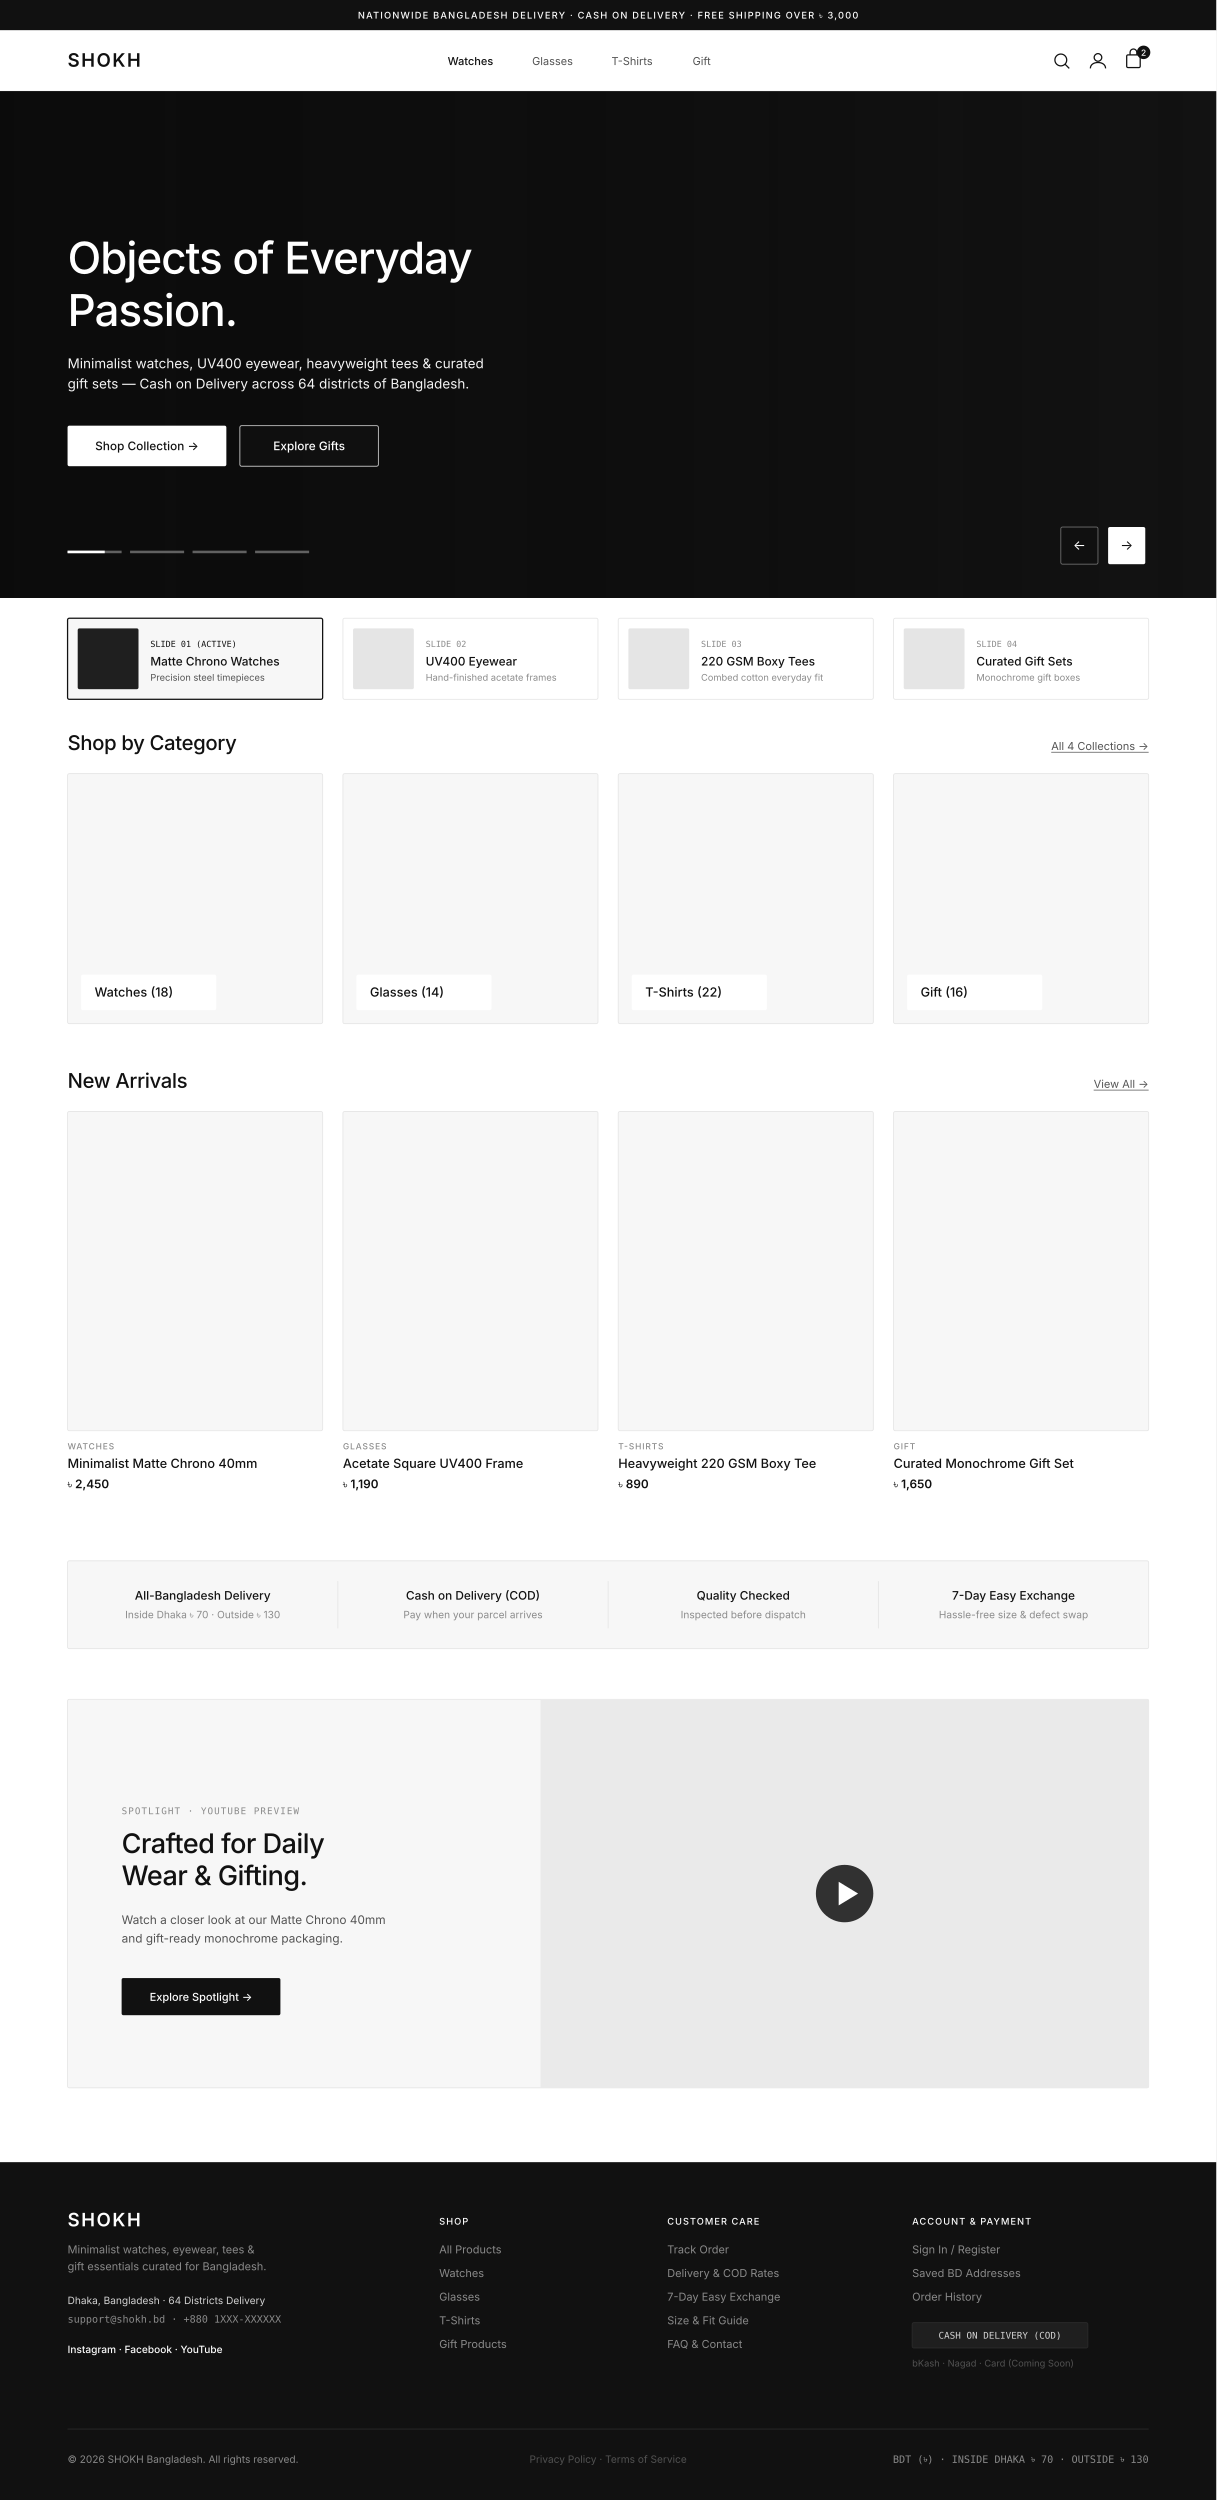
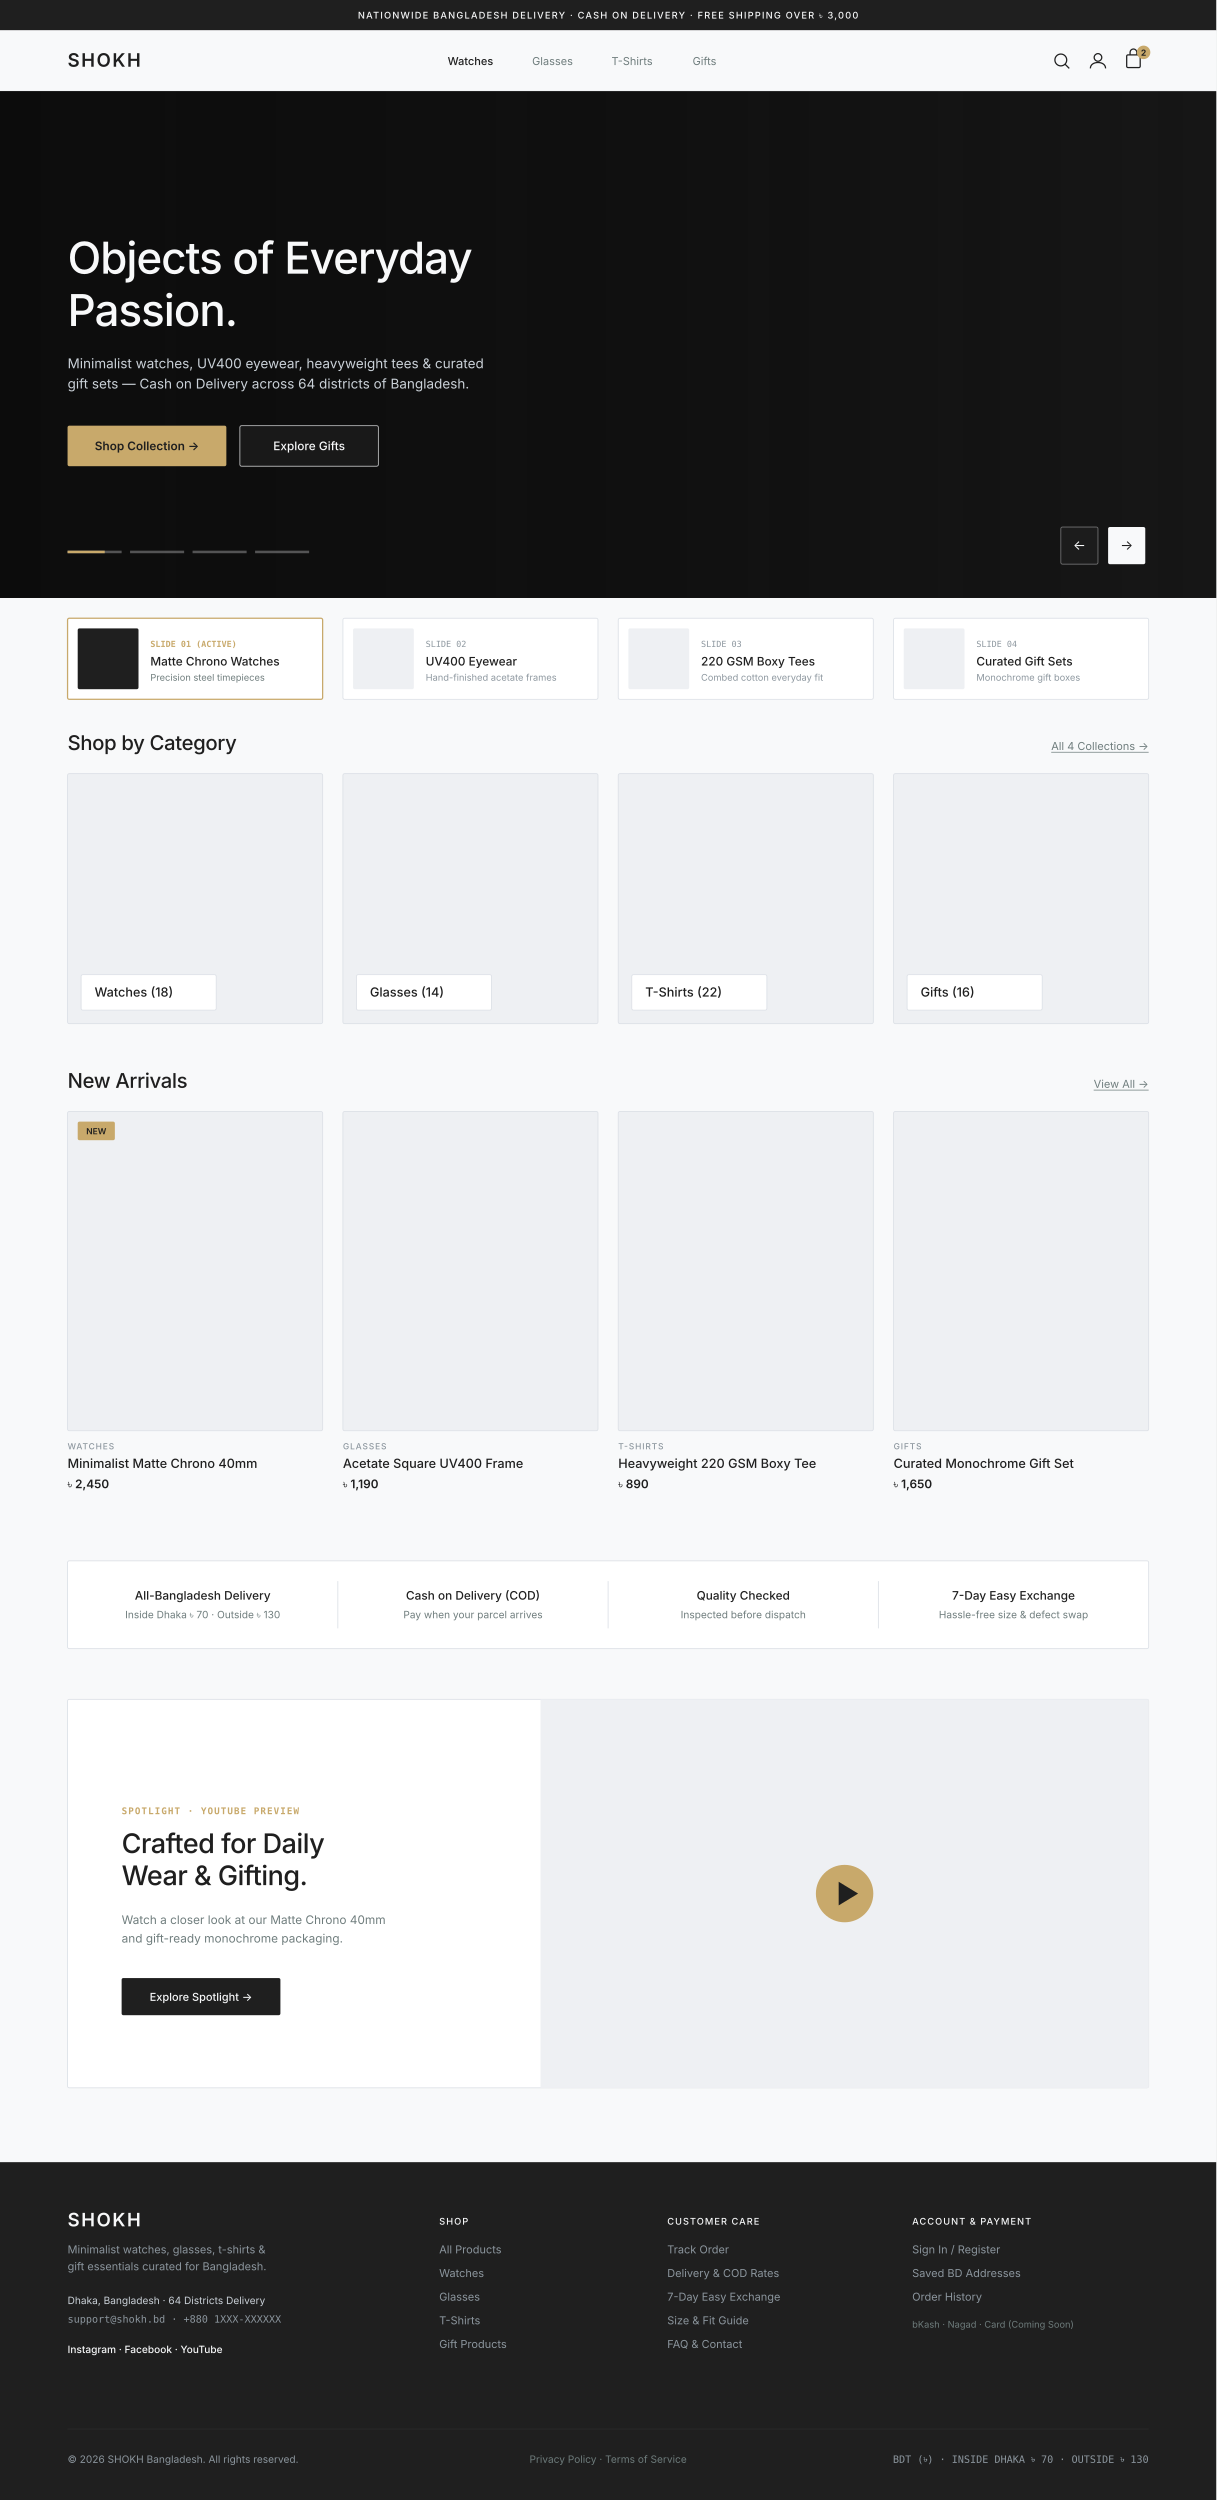
<svg xmlns="http://www.w3.org/2000/svg" width="1440" height="2960" viewBox="0 0 1440 2960" fill="none">
-   <rect id="Landing-V2-Desktop-BG" width="1440" height="2960" fill="#FFFFFF" />
+   <rect id="Landing-Desktop-BG" width="1440" height="2960" fill="#F8F9FA" />
  <g id="01-Navbar">
-     <rect width="1440" height="36" fill="#111111" />
-     <text x="720" y="22" text-anchor="middle" fill="#FFFFFF" font-family="Inter, sans-serif" font-size="11" font-weight="500" letter-spacing="1.4">NATIONWIDE BANGLADESH DELIVERY  ·  CASH ON DELIVERY  ·  FREE SHIPPING OVER ৳ 3,000</text>
-     <rect y="36" width="1440" height="72" fill="#FFFFFF" />
-     <line x1="0" y1="108" x2="1440" y2="108" stroke="#E5E5E5" />
-     <text x="80" y="79" fill="#111111" font-family="Inter, sans-serif" font-size="22" font-weight="600" letter-spacing="1.8">SHOKH</text>
-     <text x="530" y="77" fill="#111111" font-family="Inter, sans-serif" font-size="13" font-weight="500">Watches</text>
-     <text x="630" y="77" fill="#525252" font-family="Inter, sans-serif" font-size="13">Glasses</text>
-     <text x="724" y="77" fill="#525252" font-family="Inter, sans-serif" font-size="13">T-Shirts</text>
-     <text x="820" y="77" fill="#525252" font-family="Inter, sans-serif" font-size="13">Gift</text>
-     <circle cx="1256" cy="71" r="7" stroke="#111111" stroke-width="1.5" />
-     <line x1="1261" y1="76" x2="1266" y2="81" stroke="#111111" stroke-width="1.5" />
-     <circle cx="1300" cy="68" r="4.5" stroke="#111111" stroke-width="1.5" />
-     <path d="M1291 81C1291 76.5 1295 74 1300 74C1305 74 1309 76.5 1309 81" stroke="#111111" stroke-width="1.5" />
-     <rect x="1334" y="65" width="16" height="15" rx="1.5" stroke="#111111" stroke-width="1.5" />
-     <path d="M1338 65V62C1338 59.8 1339.8 58 1342 58C1344.2 58 1346 59.8 1346 62V65" stroke="#111111" stroke-width="1.5" />
-     <circle cx="1354" cy="62" r="8" fill="#111111" />
-     <text x="1354" y="66" text-anchor="middle" fill="#FFFFFF" font-family="Inter, sans-serif" font-size="10" font-weight="500">2</text>
+     <rect width="1440" height="36" fill="#1F1F1F" />
+     <text x="720" y="22" text-anchor="middle" fill="#F8F9FA" font-family="Inter, sans-serif" font-size="11" font-weight="500" letter-spacing="1.4">NATIONWIDE BANGLADESH DELIVERY  ·  CASH ON DELIVERY  ·  FREE SHIPPING OVER ৳ 3,000</text>
+     <rect y="36" width="1440" height="72" fill="#F8F9FA" />
+     <line x1="0" y1="108" x2="1440" y2="108" stroke="#DCE0E6" />
+     <text x="80" y="79" fill="#1F1F1F" font-family="Inter, sans-serif" font-size="22" font-weight="600" letter-spacing="1.8">SHOKH</text>
+     <text x="530" y="77" fill="#1F1F1F" font-family="Inter, sans-serif" font-size="13" font-weight="500">Watches</text>
+     <text x="630" y="77" fill="#6E7C7C" font-family="Inter, sans-serif" font-size="13">Glasses</text>
+     <text x="724" y="77" fill="#6E7C7C" font-family="Inter, sans-serif" font-size="13">T-Shirts</text>
+     <text x="820" y="77" fill="#6E7C7C" font-family="Inter, sans-serif" font-size="13">Gifts</text>
+     <circle cx="1256" cy="71" r="7" stroke="#1F1F1F" stroke-width="1.5" />
+     <line x1="1261" y1="76" x2="1266" y2="81" stroke="#1F1F1F" stroke-width="1.5" />
+     <circle cx="1300" cy="68" r="4.5" stroke="#1F1F1F" stroke-width="1.5" />
+     <path d="M1291 81C1291 76.5 1295 74 1300 74C1305 74 1309 76.5 1309 81" stroke="#1F1F1F" stroke-width="1.5" />
+     <rect x="1334" y="65" width="16" height="15" rx="1.5" stroke="#1F1F1F" stroke-width="1.5" />
+     <path d="M1338 65V62C1338 59.8 1339.8 58 1342 58C1344.2 58 1346 59.8 1346 62V65" stroke="#1F1F1F" stroke-width="1.5" />
+     <circle cx="1354" cy="62" r="8" fill="#C8A96B" />
+     <text x="1354" y="66" text-anchor="middle" fill="#1F1F1F" font-family="Inter, sans-serif" font-size="10" font-weight="700">2</text>
  </g>
  <g id="02-Hero-Slider" transform="translate(0, 108)">
    <defs>
      <linearGradient id="HeroScrimDesktop" x1="0" y1="0" x2="1440" y2="0" gradientUnits="userSpaceOnUse">
        <stop offset="0%" stop-color="#0A0A0A" stop-opacity="0.90" />
        <stop offset="52%" stop-color="#0A0A0A" stop-opacity="0.72" />
        <stop offset="100%" stop-color="#0A0A0A" stop-opacity="0.42" />
      </linearGradient>
    </defs>
-     <rect id="IMG-Hero-Slide-1" width="1440" height="600" fill="#181818" />
+     <rect id="IMG-Hero-Slide-1" width="1440" height="600" fill="#1F1F1F" />
    <rect id="Hero-Dark-Scrim" width="1440" height="600" fill="url(#HeroScrimDesktop)" />
-     <text x="80" y="216" fill="#FFFFFF" font-family="Inter, sans-serif" font-size="52" font-weight="500" letter-spacing="-1.2">Objects of Everyday</text>
-     <text x="80" y="278" fill="#FFFFFF" font-family="Inter, sans-serif" font-size="52" font-weight="500" letter-spacing="-1.2">Passion.</text>
-     <text x="80" y="328" fill="#F5F5F5" font-family="Inter, sans-serif" font-size="16">Minimalist watches, UV400 eyewear, heavyweight tees &amp; curated</text>
-     <text x="80" y="352" fill="#F5F5F5" font-family="Inter, sans-serif" font-size="16">gift sets — Cash on Delivery across 64 districts of Bangladesh.</text>
-     <rect x="80" y="396" width="188" height="48" rx="2" fill="#FFFFFF" />
-     <text x="174" y="425" text-anchor="middle" fill="#111111" font-family="Inter, sans-serif" font-size="14" font-weight="500">Shop Collection →</text>
-     <rect x="284" y="396" width="164" height="48" rx="2" fill="#111111" fill-opacity="0.65" stroke="#FFFFFF" stroke-opacity="0.8" />
-     <text x="366" y="425" text-anchor="middle" fill="#FFFFFF" font-family="Inter, sans-serif" font-size="14" font-weight="500">Explore Gifts</text>
-     <rect x="80" y="544" width="64" height="3" fill="#FFFFFF" fill-opacity="0.35" />
-     <rect x="80" y="544" width="44" height="3" fill="#FFFFFF" />
-     <rect x="154" y="544" width="64" height="3" fill="#FFFFFF" fill-opacity="0.35" />
-     <rect x="228" y="544" width="64" height="3" fill="#FFFFFF" fill-opacity="0.35" />
-     <rect x="302" y="544" width="64" height="3" fill="#FFFFFF" fill-opacity="0.35" />
-     <rect x="1256" y="516" width="44" height="44" rx="2" fill="#111111" fill-opacity="0.75" stroke="#FFFFFF" stroke-opacity="0.4" />
-     <text x="1278" y="543" text-anchor="middle" fill="#FFFFFF" font-family="Inter, sans-serif" font-size="16">←</text>
-     <rect x="1312" y="516" width="44" height="44" rx="2" fill="#FFFFFF" />
-     <text x="1334" y="543" text-anchor="middle" fill="#111111" font-family="Inter, sans-serif" font-size="16">→</text>
+     <text x="80" y="216" fill="#F8F9FA" font-family="Inter, sans-serif" font-size="52" font-weight="500" letter-spacing="-1.2">Objects of Everyday</text>
+     <text x="80" y="278" fill="#F8F9FA" font-family="Inter, sans-serif" font-size="52" font-weight="500" letter-spacing="-1.2">Passion.</text>
+     <text x="80" y="328" fill="#CBD2D9" font-family="Inter, sans-serif" font-size="16">Minimalist watches, UV400 eyewear, heavyweight tees &amp; curated</text>
+     <text x="80" y="352" fill="#CBD2D9" font-family="Inter, sans-serif" font-size="16">gift sets — Cash on Delivery across 64 districts of Bangladesh.</text>
+     <rect x="80" y="396" width="188" height="48" rx="2" fill="#C8A96B" />
+     <text x="174" y="425" text-anchor="middle" fill="#1F1F1F" font-family="Inter, sans-serif" font-size="14" font-weight="600">Shop Collection →</text>
+     <rect x="284" y="396" width="164" height="48" rx="2" fill="#1F1F1F" fill-opacity="0.65" stroke="#F8F9FA" stroke-opacity="0.75" />
+     <text x="366" y="425" text-anchor="middle" fill="#F8F9FA" font-family="Inter, sans-serif" font-size="14" font-weight="500">Explore Gifts</text>
+     <rect x="80" y="544" width="64" height="3" fill="#F8F9FA" fill-opacity="0.30" />
+     <rect x="80" y="544" width="44" height="3" fill="#C8A96B" />
+     <rect x="154" y="544" width="64" height="3" fill="#F8F9FA" fill-opacity="0.30" />
+     <rect x="228" y="544" width="64" height="3" fill="#F8F9FA" fill-opacity="0.30" />
+     <rect x="302" y="544" width="64" height="3" fill="#F8F9FA" fill-opacity="0.30" />
+     <rect x="1256" y="516" width="44" height="44" rx="2" fill="#1F1F1F" fill-opacity="0.75" stroke="#F8F9FA" stroke-opacity="0.4" />
+     <text x="1278" y="543" text-anchor="middle" fill="#F8F9FA" font-family="Inter, sans-serif" font-size="16">←</text>
+     <rect x="1312" y="516" width="44" height="44" rx="2" fill="#F8F9FA" />
+     <text x="1334" y="543" text-anchor="middle" fill="#1F1F1F" font-family="Inter, sans-serif" font-size="16">→</text>
  </g>
  <g id="03-Hero-Slide-Filmstrip" transform="translate(80, 732)">
-     <rect x="0" y="0" width="302" height="96" rx="2" fill="#F7F7F7" stroke="#111111" stroke-width="1.5" />
+     <rect x="0" y="0" width="302" height="96" rx="2" fill="#FFFFFF" stroke="#C8A96B" stroke-width="1.5" />
    <rect id="IMG-Thumb-S1" x="12" y="12" width="72" height="72" rx="2" fill="#1F1F1F" />
-     <text x="98" y="34" fill="#111111" font-family="JetBrains Mono, monospace" font-size="10" font-weight="500">SLIDE 01 (ACTIVE)</text>
-     <text x="98" y="56" fill="#111111" font-family="Inter, sans-serif" font-size="14" font-weight="500">Matte Chrono Watches</text>
-     <text x="98" y="74" fill="#525252" font-family="Inter, sans-serif" font-size="11">Precision steel timepieces</text>
-     <rect x="326" y="0" width="302" height="96" rx="2" fill="#FFFFFF" stroke="#E5E5E5" />
-     <rect id="IMG-Thumb-S2" x="338" y="12" width="72" height="72" rx="2" fill="#E5E5E5" />
-     <text x="424" y="34" fill="#8A8A8A" font-family="JetBrains Mono, monospace" font-size="10">SLIDE 02</text>
-     <text x="424" y="56" fill="#111111" font-family="Inter, sans-serif" font-size="14" font-weight="500">UV400 Eyewear</text>
-     <text x="424" y="74" fill="#8A8A8A" font-family="Inter, sans-serif" font-size="11">Hand-finished acetate frames</text>
-     <rect x="652" y="0" width="302" height="96" rx="2" fill="#FFFFFF" stroke="#E5E5E5" />
-     <rect id="IMG-Thumb-S3" x="664" y="12" width="72" height="72" rx="2" fill="#E5E5E5" />
-     <text x="750" y="34" fill="#8A8A8A" font-family="JetBrains Mono, monospace" font-size="10">SLIDE 03</text>
-     <text x="750" y="56" fill="#111111" font-family="Inter, sans-serif" font-size="14" font-weight="500">220 GSM Boxy Tees</text>
-     <text x="750" y="74" fill="#8A8A8A" font-family="Inter, sans-serif" font-size="11">Combed cotton everyday fit</text>
-     <rect x="978" y="0" width="302" height="96" rx="2" fill="#FFFFFF" stroke="#E5E5E5" />
-     <rect id="IMG-Thumb-S4" x="990" y="12" width="72" height="72" rx="2" fill="#E5E5E5" />
-     <text x="1076" y="34" fill="#8A8A8A" font-family="JetBrains Mono, monospace" font-size="10">SLIDE 04</text>
-     <text x="1076" y="56" fill="#111111" font-family="Inter, sans-serif" font-size="14" font-weight="500">Curated Gift Sets</text>
-     <text x="1076" y="74" fill="#8A8A8A" font-family="Inter, sans-serif" font-size="11">Monochrome gift boxes</text>
+     <text x="98" y="34" fill="#C8A96B" font-family="JetBrains Mono, monospace" font-size="10" font-weight="600">SLIDE 01 (ACTIVE)</text>
+     <text x="98" y="56" fill="#1F1F1F" font-family="Inter, sans-serif" font-size="14" font-weight="500">Matte Chrono Watches</text>
+     <text x="98" y="74" fill="#6E7C7C" font-family="Inter, sans-serif" font-size="11">Precision steel timepieces</text>
+     <rect x="326" y="0" width="302" height="96" rx="2" fill="#FFFFFF" stroke="#DCE0E6" />
+     <rect id="IMG-Thumb-S2" x="338" y="12" width="72" height="72" rx="2" fill="#EEF0F3" />
+     <text x="424" y="34" fill="#8C969E" font-family="JetBrains Mono, monospace" font-size="10">SLIDE 02</text>
+     <text x="424" y="56" fill="#1F1F1F" font-family="Inter, sans-serif" font-size="14" font-weight="500">UV400 Eyewear</text>
+     <text x="424" y="74" fill="#8C969E" font-family="Inter, sans-serif" font-size="11">Hand-finished acetate frames</text>
+     <rect x="652" y="0" width="302" height="96" rx="2" fill="#FFFFFF" stroke="#DCE0E6" />
+     <rect id="IMG-Thumb-S3" x="664" y="12" width="72" height="72" rx="2" fill="#EEF0F3" />
+     <text x="750" y="34" fill="#8C969E" font-family="JetBrains Mono, monospace" font-size="10">SLIDE 03</text>
+     <text x="750" y="56" fill="#1F1F1F" font-family="Inter, sans-serif" font-size="14" font-weight="500">220 GSM Boxy Tees</text>
+     <text x="750" y="74" fill="#8C969E" font-family="Inter, sans-serif" font-size="11">Combed cotton everyday fit</text>
+     <rect x="978" y="0" width="302" height="96" rx="2" fill="#FFFFFF" stroke="#DCE0E6" />
+     <rect id="IMG-Thumb-S4" x="990" y="12" width="72" height="72" rx="2" fill="#EEF0F3" />
+     <text x="1076" y="34" fill="#8C969E" font-family="JetBrains Mono, monospace" font-size="10">SLIDE 04</text>
+     <text x="1076" y="56" fill="#1F1F1F" font-family="Inter, sans-serif" font-size="14" font-weight="500">Curated Gift Sets</text>
+     <text x="1076" y="74" fill="#8C969E" font-family="Inter, sans-serif" font-size="11">Monochrome gift boxes</text>
  </g>
  <g id="04-Category-Row" transform="translate(80, 888)">
-     <text y="0" fill="#111111" font-family="Inter, sans-serif" font-size="24" font-weight="500" letter-spacing="-0.4">Shop by Category</text>
-     <text x="1280" y="0" text-anchor="end" fill="#525252" font-family="Inter, sans-serif" font-size="13" text-decoration="underline">All 4 Collections →</text>
-     <rect id="IMG-Cat-Watches" y="28" width="302" height="296" rx="2" fill="#F7F7F7" stroke="#E5E5E5" />
-     <rect x="16" y="266" width="160" height="42" rx="2" fill="#FFFFFF" />
-     <text x="32" y="292" fill="#111111" font-family="Inter, sans-serif" font-size="15" font-weight="500">Watches (18)</text>
-     <rect id="IMG-Cat-Glasses" x="326" y="28" width="302" height="296" rx="2" fill="#F7F7F7" stroke="#E5E5E5" />
-     <rect x="342" y="266" width="160" height="42" rx="2" fill="#FFFFFF" />
-     <text x="358" y="292" fill="#111111" font-family="Inter, sans-serif" font-size="15" font-weight="500">Glasses (14)</text>
-     <rect id="IMG-Cat-Tees" x="652" y="28" width="302" height="296" rx="2" fill="#F7F7F7" stroke="#E5E5E5" />
-     <rect x="668" y="266" width="160" height="42" rx="2" fill="#FFFFFF" />
-     <text x="684" y="292" fill="#111111" font-family="Inter, sans-serif" font-size="15" font-weight="500">T-Shirts (22)</text>
-     <rect id="IMG-Cat-Gift" x="978" y="28" width="302" height="296" rx="2" fill="#F7F7F7" stroke="#E5E5E5" />
-     <rect x="994" y="266" width="160" height="42" rx="2" fill="#FFFFFF" />
-     <text x="1010" y="292" fill="#111111" font-family="Inter, sans-serif" font-size="15" font-weight="500">Gift (16)</text>
+     <text y="0" fill="#1F1F1F" font-family="Inter, sans-serif" font-size="24" font-weight="500" letter-spacing="-0.4">Shop by Category</text>
+     <text x="1280" y="0" text-anchor="end" fill="#6E7C7C" font-family="Inter, sans-serif" font-size="13" text-decoration="underline">All 4 Collections →</text>
+     <rect id="IMG-Cat-Watches" y="28" width="302" height="296" rx="2" fill="#EEF0F3" stroke="#DCE0E6" />
+     <rect x="16" y="266" width="160" height="42" rx="2" fill="#FFFFFF" stroke="#DCE0E6" />
+     <text x="32" y="292" fill="#1F1F1F" font-family="Inter, sans-serif" font-size="15" font-weight="500">Watches (18)</text>
+     <rect id="IMG-Cat-Glasses" x="326" y="28" width="302" height="296" rx="2" fill="#EEF0F3" stroke="#DCE0E6" />
+     <rect x="342" y="266" width="160" height="42" rx="2" fill="#FFFFFF" stroke="#DCE0E6" />
+     <text x="358" y="292" fill="#1F1F1F" font-family="Inter, sans-serif" font-size="15" font-weight="500">Glasses (14)</text>
+     <rect id="IMG-Cat-Tees" x="652" y="28" width="302" height="296" rx="2" fill="#EEF0F3" stroke="#DCE0E6" />
+     <rect x="668" y="266" width="160" height="42" rx="2" fill="#FFFFFF" stroke="#DCE0E6" />
+     <text x="684" y="292" fill="#1F1F1F" font-family="Inter, sans-serif" font-size="15" font-weight="500">T-Shirts (22)</text>
+     <rect id="IMG-Cat-Gift" x="978" y="28" width="302" height="296" rx="2" fill="#EEF0F3" stroke="#DCE0E6" />
+     <rect x="994" y="266" width="160" height="42" rx="2" fill="#FFFFFF" stroke="#DCE0E6" />
+     <text x="1010" y="292" fill="#1F1F1F" font-family="Inter, sans-serif" font-size="15" font-weight="500">Gifts (16)</text>
  </g>
  <g id="05-New-Arrivals" transform="translate(80, 1288)">
-     <text y="0" fill="#111111" font-family="Inter, sans-serif" font-size="24" font-weight="500" letter-spacing="-0.4">New Arrivals</text>
-     <text x="1280" y="0" text-anchor="end" fill="#525252" font-family="Inter, sans-serif" font-size="13" text-decoration="underline">View All →</text>
-     <rect id="IMG-Prod-1" y="28" width="302" height="378" rx="2" fill="#F7F7F7" stroke="#E5E5E5" />
-     <text y="428" fill="#8A8A8A" font-family="Inter, sans-serif" font-size="10" font-weight="500" letter-spacing="1">WATCHES</text>
-     <text y="450" fill="#111111" font-family="Inter, sans-serif" font-size="15" font-weight="500">Minimalist Matte Chrono 40mm</text>
-     <text y="474" fill="#111111" font-family="Inter, sans-serif" font-size="14" font-weight="600">৳ 2,450</text>
-     <rect id="IMG-Prod-2" x="326" y="28" width="302" height="378" rx="2" fill="#F7F7F7" stroke="#E5E5E5" />
-     <text x="326" y="428" fill="#8A8A8A" font-family="Inter, sans-serif" font-size="10" font-weight="500" letter-spacing="1">GLASSES</text>
-     <text x="326" y="450" fill="#111111" font-family="Inter, sans-serif" font-size="15" font-weight="500">Acetate Square UV400 Frame</text>
-     <text x="326" y="474" fill="#111111" font-family="Inter, sans-serif" font-size="14" font-weight="600">৳ 1,190</text>
-     <rect id="IMG-Prod-3" x="652" y="28" width="302" height="378" rx="2" fill="#F7F7F7" stroke="#E5E5E5" />
-     <text x="652" y="428" fill="#8A8A8A" font-family="Inter, sans-serif" font-size="10" font-weight="500" letter-spacing="1">T-SHIRTS</text>
-     <text x="652" y="450" fill="#111111" font-family="Inter, sans-serif" font-size="15" font-weight="500">Heavyweight 220 GSM Boxy Tee</text>
-     <text x="652" y="474" fill="#111111" font-family="Inter, sans-serif" font-size="14" font-weight="600">৳ 890</text>
-     <rect id="IMG-Prod-4" x="978" y="28" width="302" height="378" rx="2" fill="#F7F7F7" stroke="#E5E5E5" />
-     <text x="978" y="428" fill="#8A8A8A" font-family="Inter, sans-serif" font-size="10" font-weight="500" letter-spacing="1">GIFT</text>
-     <text x="978" y="450" fill="#111111" font-family="Inter, sans-serif" font-size="15" font-weight="500">Curated Monochrome Gift Set</text>
-     <text x="978" y="474" fill="#111111" font-family="Inter, sans-serif" font-size="14" font-weight="600">৳ 1,650</text>
+     <text y="0" fill="#1F1F1F" font-family="Inter, sans-serif" font-size="24" font-weight="500" letter-spacing="-0.4">New Arrivals</text>
+     <text x="1280" y="0" text-anchor="end" fill="#6E7C7C" font-family="Inter, sans-serif" font-size="13" text-decoration="underline">View All →</text>
+     <rect id="IMG-Prod-1" y="28" width="302" height="378" rx="2" fill="#EEF0F3" stroke="#DCE0E6" />
+     <rect x="12" y="40" width="44" height="22" rx="2" fill="#C8A96B" />
+     <text x="34" y="55" text-anchor="middle" fill="#1F1F1F" font-family="Inter, sans-serif" font-size="10" font-weight="600">NEW</text>
+     <text y="428" fill="#8C969E" font-family="Inter, sans-serif" font-size="10" font-weight="500" letter-spacing="1">WATCHES</text>
+     <text y="450" fill="#1F1F1F" font-family="Inter, sans-serif" font-size="15" font-weight="500">Minimalist Matte Chrono 40mm</text>
+     <text y="474" fill="#1F1F1F" font-family="Inter, sans-serif" font-size="14" font-weight="600">৳ 2,450</text>
+     <rect id="IMG-Prod-2" x="326" y="28" width="302" height="378" rx="2" fill="#EEF0F3" stroke="#DCE0E6" />
+     <text x="326" y="428" fill="#8C969E" font-family="Inter, sans-serif" font-size="10" font-weight="500" letter-spacing="1">GLASSES</text>
+     <text x="326" y="450" fill="#1F1F1F" font-family="Inter, sans-serif" font-size="15" font-weight="500">Acetate Square UV400 Frame</text>
+     <text x="326" y="474" fill="#1F1F1F" font-family="Inter, sans-serif" font-size="14" font-weight="600">৳ 1,190</text>
+     <rect id="IMG-Prod-3" x="652" y="28" width="302" height="378" rx="2" fill="#EEF0F3" stroke="#DCE0E6" />
+     <text x="652" y="428" fill="#8C969E" font-family="Inter, sans-serif" font-size="10" font-weight="500" letter-spacing="1">T-SHIRTS</text>
+     <text x="652" y="450" fill="#1F1F1F" font-family="Inter, sans-serif" font-size="15" font-weight="500">Heavyweight 220 GSM Boxy Tee</text>
+     <text x="652" y="474" fill="#1F1F1F" font-family="Inter, sans-serif" font-size="14" font-weight="600">৳ 890</text>
+     <rect id="IMG-Prod-4" x="978" y="28" width="302" height="378" rx="2" fill="#EEF0F3" stroke="#DCE0E6" />
+     <text x="978" y="428" fill="#8C969E" font-family="Inter, sans-serif" font-size="10" font-weight="500" letter-spacing="1">GIFTS</text>
+     <text x="978" y="450" fill="#1F1F1F" font-family="Inter, sans-serif" font-size="15" font-weight="500">Curated Monochrome Gift Set</text>
+     <text x="978" y="474" fill="#1F1F1F" font-family="Inter, sans-serif" font-size="14" font-weight="600">৳ 1,650</text>
  </g>
  <g id="06-Value-Strip" transform="translate(80, 1848)">
-     <rect width="1280" height="104" rx="2" fill="#F7F7F7" stroke="#E5E5E5" />
-     <text x="160" y="46" text-anchor="middle" fill="#111111" font-family="Inter, sans-serif" font-size="14" font-weight="500">All-Bangladesh Delivery</text>
-     <text x="160" y="68" text-anchor="middle" fill="#8A8A8A" font-family="Inter, sans-serif" font-size="12">Inside Dhaka ৳ 70 · Outside ৳ 130</text>
-     <line x1="320" y1="24" x2="320" y2="80" stroke="#E5E5E5" />
-     <text x="480" y="46" text-anchor="middle" fill="#111111" font-family="Inter, sans-serif" font-size="14" font-weight="500">Cash on Delivery (COD)</text>
-     <text x="480" y="68" text-anchor="middle" fill="#8A8A8A" font-family="Inter, sans-serif" font-size="12">Pay when your parcel arrives</text>
-     <line x1="640" y1="24" x2="640" y2="80" stroke="#E5E5E5" />
-     <text x="800" y="46" text-anchor="middle" fill="#111111" font-family="Inter, sans-serif" font-size="14" font-weight="500">Quality Checked</text>
-     <text x="800" y="68" text-anchor="middle" fill="#8A8A8A" font-family="Inter, sans-serif" font-size="12">Inspected before dispatch</text>
-     <line x1="960" y1="24" x2="960" y2="80" stroke="#E5E5E5" />
-     <text x="1120" y="46" text-anchor="middle" fill="#111111" font-family="Inter, sans-serif" font-size="14" font-weight="500">7-Day Easy Exchange</text>
-     <text x="1120" y="68" text-anchor="middle" fill="#8A8A8A" font-family="Inter, sans-serif" font-size="12">Hassle-free size &amp; defect swap</text>
+     <rect width="1280" height="104" rx="2" fill="#FFFFFF" stroke="#DCE0E6" />
+     <text x="160" y="46" text-anchor="middle" fill="#1F1F1F" font-family="Inter, sans-serif" font-size="14" font-weight="500">All-Bangladesh Delivery</text>
+     <text x="160" y="68" text-anchor="middle" fill="#6E7C7C" font-family="Inter, sans-serif" font-size="12">Inside Dhaka ৳ 70 · Outside ৳ 130</text>
+     <line x1="320" y1="24" x2="320" y2="80" stroke="#DCE0E6" />
+     <text x="480" y="46" text-anchor="middle" fill="#1F1F1F" font-family="Inter, sans-serif" font-size="14" font-weight="500">Cash on Delivery (COD)</text>
+     <text x="480" y="68" text-anchor="middle" fill="#6E7C7C" font-family="Inter, sans-serif" font-size="12">Pay when your parcel arrives</text>
+     <line x1="640" y1="24" x2="640" y2="80" stroke="#DCE0E6" />
+     <text x="800" y="46" text-anchor="middle" fill="#1F1F1F" font-family="Inter, sans-serif" font-size="14" font-weight="500">Quality Checked</text>
+     <text x="800" y="68" text-anchor="middle" fill="#6E7C7C" font-family="Inter, sans-serif" font-size="12">Inspected before dispatch</text>
+     <line x1="960" y1="24" x2="960" y2="80" stroke="#DCE0E6" />
+     <text x="1120" y="46" text-anchor="middle" fill="#1F1F1F" font-family="Inter, sans-serif" font-size="14" font-weight="500">7-Day Easy Exchange</text>
+     <text x="1120" y="68" text-anchor="middle" fill="#6E7C7C" font-family="Inter, sans-serif" font-size="12">Hassle-free size &amp; defect swap</text>
  </g>
  <g id="07-Video-Spotlight" transform="translate(80, 2012)">
-     <rect width="1280" height="460" rx="2" fill="#F7F7F7" stroke="#E5E5E5" />
-     <rect id="IMG-Spotlight-Video" x="560" width="720" height="460" fill="#EAEAEA" />
-     <circle cx="920" cy="230" r="34" fill="#111111" fill-opacity="0.85" />
-     <polygon points="913,216 936,230 913,244" fill="#FFFFFF" />
-     <text x="64" y="136" fill="#8A8A8A" font-family="JetBrains Mono, monospace" font-size="11" letter-spacing="1.2">SPOTLIGHT · YOUTUBE PREVIEW</text>
-     <text x="64" y="182" fill="#111111" font-family="Inter, sans-serif" font-size="32" font-weight="500" letter-spacing="-0.6">Crafted for Daily</text>
-     <text x="64" y="220" fill="#111111" font-family="Inter, sans-serif" font-size="32" font-weight="500" letter-spacing="-0.6">Wear &amp; Gifting.</text>
-     <text x="64" y="266" fill="#525252" font-family="Inter, sans-serif" font-size="14">Watch a closer look at our Matte Chrono 40mm</text>
-     <text x="64" y="288" fill="#525252" font-family="Inter, sans-serif" font-size="14">and gift-ready monochrome packaging.</text>
-     <rect x="64" y="330" width="188" height="44" rx="2" fill="#111111" />
-     <text x="158" y="357" text-anchor="middle" fill="#FFFFFF" font-family="Inter, sans-serif" font-size="13" font-weight="500">Explore Spotlight →</text>
+     <rect width="1280" height="460" rx="2" fill="#FFFFFF" stroke="#DCE0E6" />
+     <rect id="IMG-Spotlight-Video" x="560" width="720" height="460" fill="#EEF0F3" />
+     <circle cx="920" cy="230" r="34" fill="#C8A96B" />
+     <polygon points="913,216 936,230 913,244" fill="#1F1F1F" />
+     <text x="64" y="136" fill="#C8A96B" font-family="JetBrains Mono, monospace" font-size="11" font-weight="600" letter-spacing="1.2">SPOTLIGHT · YOUTUBE PREVIEW</text>
+     <text x="64" y="182" fill="#1F1F1F" font-family="Inter, sans-serif" font-size="32" font-weight="500" letter-spacing="-0.6">Crafted for Daily</text>
+     <text x="64" y="220" fill="#1F1F1F" font-family="Inter, sans-serif" font-size="32" font-weight="500" letter-spacing="-0.6">Wear &amp; Gifting.</text>
+     <text x="64" y="266" fill="#6E7C7C" font-family="Inter, sans-serif" font-size="14">Watch a closer look at our Matte Chrono 40mm</text>
+     <text x="64" y="288" fill="#6E7C7C" font-family="Inter, sans-serif" font-size="14">and gift-ready monochrome packaging.</text>
+     <rect x="64" y="330" width="188" height="44" rx="2" fill="#1F1F1F" />
+     <text x="158" y="357" text-anchor="middle" fill="#F8F9FA" font-family="Inter, sans-serif" font-size="13" font-weight="500">Explore Spotlight →</text>
  </g>
  <g id="08-Footer" transform="translate(0, 2560)">
-     <rect width="1440" height="400" fill="#111111" />
-     <text x="80" y="76" fill="#FFFFFF" font-family="Inter, sans-serif" font-size="22" font-weight="600" letter-spacing="1.8">SHOKH</text>
-     <text x="80" y="108" fill="#8A8A8A" font-family="Inter, sans-serif" font-size="13">Minimalist watches, eyewear, tees &amp;</text>
-     <text x="80" y="128" fill="#8A8A8A" font-family="Inter, sans-serif" font-size="13">gift essentials curated for Bangladesh.</text>
-     <text x="80" y="168" fill="#D4D4D4" font-family="Inter, sans-serif" font-size="12">Dhaka, Bangladesh · 64 Districts Delivery</text>
-     <text x="80" y="190" fill="#8A8A8A" font-family="JetBrains Mono, monospace" font-size="12">support@shokh.bd  ·  +880 1XXX-XXXXXX</text>
-     <text x="80" y="226" fill="#FFFFFF" font-family="Inter, sans-serif" font-size="12" font-weight="500">Instagram   ·   Facebook   ·   YouTube</text>
-     <text x="520" y="74" fill="#FFFFFF" font-family="Inter, sans-serif" font-size="11" font-weight="500" letter-spacing="1.2">SHOP</text>
-     <text x="520" y="108" fill="#8A8A8A" font-family="Inter, sans-serif" font-size="13">All Products</text>
-     <text x="520" y="136" fill="#8A8A8A" font-family="Inter, sans-serif" font-size="13">Watches</text>
-     <text x="520" y="164" fill="#8A8A8A" font-family="Inter, sans-serif" font-size="13">Glasses</text>
-     <text x="520" y="192" fill="#8A8A8A" font-family="Inter, sans-serif" font-size="13">T-Shirts</text>
-     <text x="520" y="220" fill="#8A8A8A" font-family="Inter, sans-serif" font-size="13">Gift Products</text>
-     <text x="790" y="74" fill="#FFFFFF" font-family="Inter, sans-serif" font-size="11" font-weight="500" letter-spacing="1.2">CUSTOMER CARE</text>
-     <text x="790" y="108" fill="#8A8A8A" font-family="Inter, sans-serif" font-size="13">Track Order</text>
-     <text x="790" y="136" fill="#8A8A8A" font-family="Inter, sans-serif" font-size="13">Delivery &amp; COD Rates</text>
-     <text x="790" y="164" fill="#8A8A8A" font-family="Inter, sans-serif" font-size="13">7-Day Easy Exchange</text>
-     <text x="790" y="192" fill="#8A8A8A" font-family="Inter, sans-serif" font-size="13">Size &amp; Fit Guide</text>
-     <text x="790" y="220" fill="#8A8A8A" font-family="Inter, sans-serif" font-size="13">FAQ &amp; Contact</text>
-     <text x="1080" y="74" fill="#FFFFFF" font-family="Inter, sans-serif" font-size="11" font-weight="500" letter-spacing="1.2">ACCOUNT &amp; PAYMENT</text>
-     <text x="1080" y="108" fill="#8A8A8A" font-family="Inter, sans-serif" font-size="13">Sign In / Register</text>
-     <text x="1080" y="136" fill="#8A8A8A" font-family="Inter, sans-serif" font-size="13">Saved BD Addresses</text>
-     <text x="1080" y="164" fill="#8A8A8A" font-family="Inter, sans-serif" font-size="13">Order History</text>
-     <rect x="1080" y="190" width="208" height="30" rx="2" fill="#1F1F1F" stroke="#2A2A2A" />
-     <text x="1184" y="209" text-anchor="middle" fill="#D4D4D4" font-family="JetBrains Mono, monospace" font-size="11">CASH ON DELIVERY (COD)</text>
-     <text x="1080" y="242" fill="#525252" font-family="Inter, sans-serif" font-size="11">bKash · Nagad · Card (Coming Soon)</text>
+     <rect width="1440" height="400" fill="#1F1F1F" />
+     <text x="80" y="76" fill="#F8F9FA" font-family="Inter, sans-serif" font-size="22" font-weight="600" letter-spacing="1.8">SHOKH</text>
+     <text x="80" y="108" fill="#8C969E" font-family="Inter, sans-serif" font-size="13">Minimalist watches, glasses, t-shirts &amp;</text>
+     <text x="80" y="128" fill="#8C969E" font-family="Inter, sans-serif" font-size="13">gift essentials curated for Bangladesh.</text>
+     <text x="80" y="168" fill="#CBD2D9" font-family="Inter, sans-serif" font-size="12">Dhaka, Bangladesh · 64 Districts Delivery</text>
+     <text x="80" y="190" fill="#8C969E" font-family="JetBrains Mono, monospace" font-size="12">support@shokh.bd  ·  +880 1XXX-XXXXXX</text>
+     <text x="80" y="226" fill="#F8F9FA" font-family="Inter, sans-serif" font-size="12" font-weight="500">Instagram   ·   Facebook   ·   YouTube</text>
+     <text x="520" y="74" fill="#F8F9FA" font-family="Inter, sans-serif" font-size="11" font-weight="500" letter-spacing="1.2">SHOP</text>
+     <text x="520" y="108" fill="#8C969E" font-family="Inter, sans-serif" font-size="13">All Products</text>
+     <text x="520" y="136" fill="#8C969E" font-family="Inter, sans-serif" font-size="13">Watches</text>
+     <text x="520" y="164" fill="#8C969E" font-family="Inter, sans-serif" font-size="13">Glasses</text>
+     <text x="520" y="192" fill="#8C969E" font-family="Inter, sans-serif" font-size="13">T-Shirts</text>
+     <text x="520" y="220" fill="#8C969E" font-family="Inter, sans-serif" font-size="13">Gift Products</text>
+     <text x="790" y="74" fill="#F8F9FA" font-family="Inter, sans-serif" font-size="11" font-weight="500" letter-spacing="1.2">CUSTOMER CARE</text>
+     <text x="790" y="108" fill="#8C969E" font-family="Inter, sans-serif" font-size="13">Track Order</text>
+     <text x="790" y="136" fill="#8C969E" font-family="Inter, sans-serif" font-size="13">Delivery &amp; COD Rates</text>
+     <text x="790" y="164" fill="#8C969E" font-family="Inter, sans-serif" font-size="13">7-Day Easy Exchange</text>
+     <text x="790" y="192" fill="#8C969E" font-family="Inter, sans-serif" font-size="13">Size &amp; Fit Guide</text>
+     <text x="790" y="220" fill="#8C969E" font-family="Inter, sans-serif" font-size="13">FAQ &amp; Contact</text>
+     <text x="1080" y="74" fill="#F8F9FA" font-family="Inter, sans-serif" font-size="11" font-weight="500" letter-spacing="1.2">ACCOUNT &amp; PAYMENT</text>
+     <text x="1080" y="108" fill="#8C969E" font-family="Inter, sans-serif" font-size="13">Sign In / Register</text>
+     <text x="1080" y="136" fill="#8C969E" font-family="Inter, sans-serif" font-size="13">Saved BD Addresses</text>
+     <text x="1080" y="164" fill="#8C969E" font-family="Inter, sans-serif" font-size="13">Order History</text>
+     <text x="1080" y="196" fill="#6E7C7C" font-family="Inter, sans-serif" font-size="11">bKash · Nagad · Card (Coming Soon)</text>
    <line x1="80" y1="316" x2="1360" y2="316" stroke="#2A2A2A" />
-     <text x="80" y="356" fill="#8A8A8A" font-family="Inter, sans-serif" font-size="12">© 2026 SHOKH Bangladesh. All rights reserved.</text>
-     <text x="720" y="356" text-anchor="middle" fill="#525252" font-family="Inter, sans-serif" font-size="12">Privacy Policy  ·  Terms of Service</text>
-     <text x="1360" y="356" text-anchor="end" fill="#8A8A8A" font-family="JetBrains Mono, monospace" font-size="12">BDT (৳) · INSIDE DHAKA ৳ 70 · OUTSIDE ৳ 130</text>
+     <text x="80" y="356" fill="#8C969E" font-family="Inter, sans-serif" font-size="12">© 2026 SHOKH Bangladesh. All rights reserved.</text>
+     <text x="720" y="356" text-anchor="middle" fill="#6E7C7C" font-family="Inter, sans-serif" font-size="12">Privacy Policy  ·  Terms of Service</text>
+     <text x="1360" y="356" text-anchor="end" fill="#8C969E" font-family="JetBrains Mono, monospace" font-size="12">BDT (৳) · INSIDE DHAKA ৳ 70 · OUTSIDE ৳ 130</text>
  </g>
</svg>
